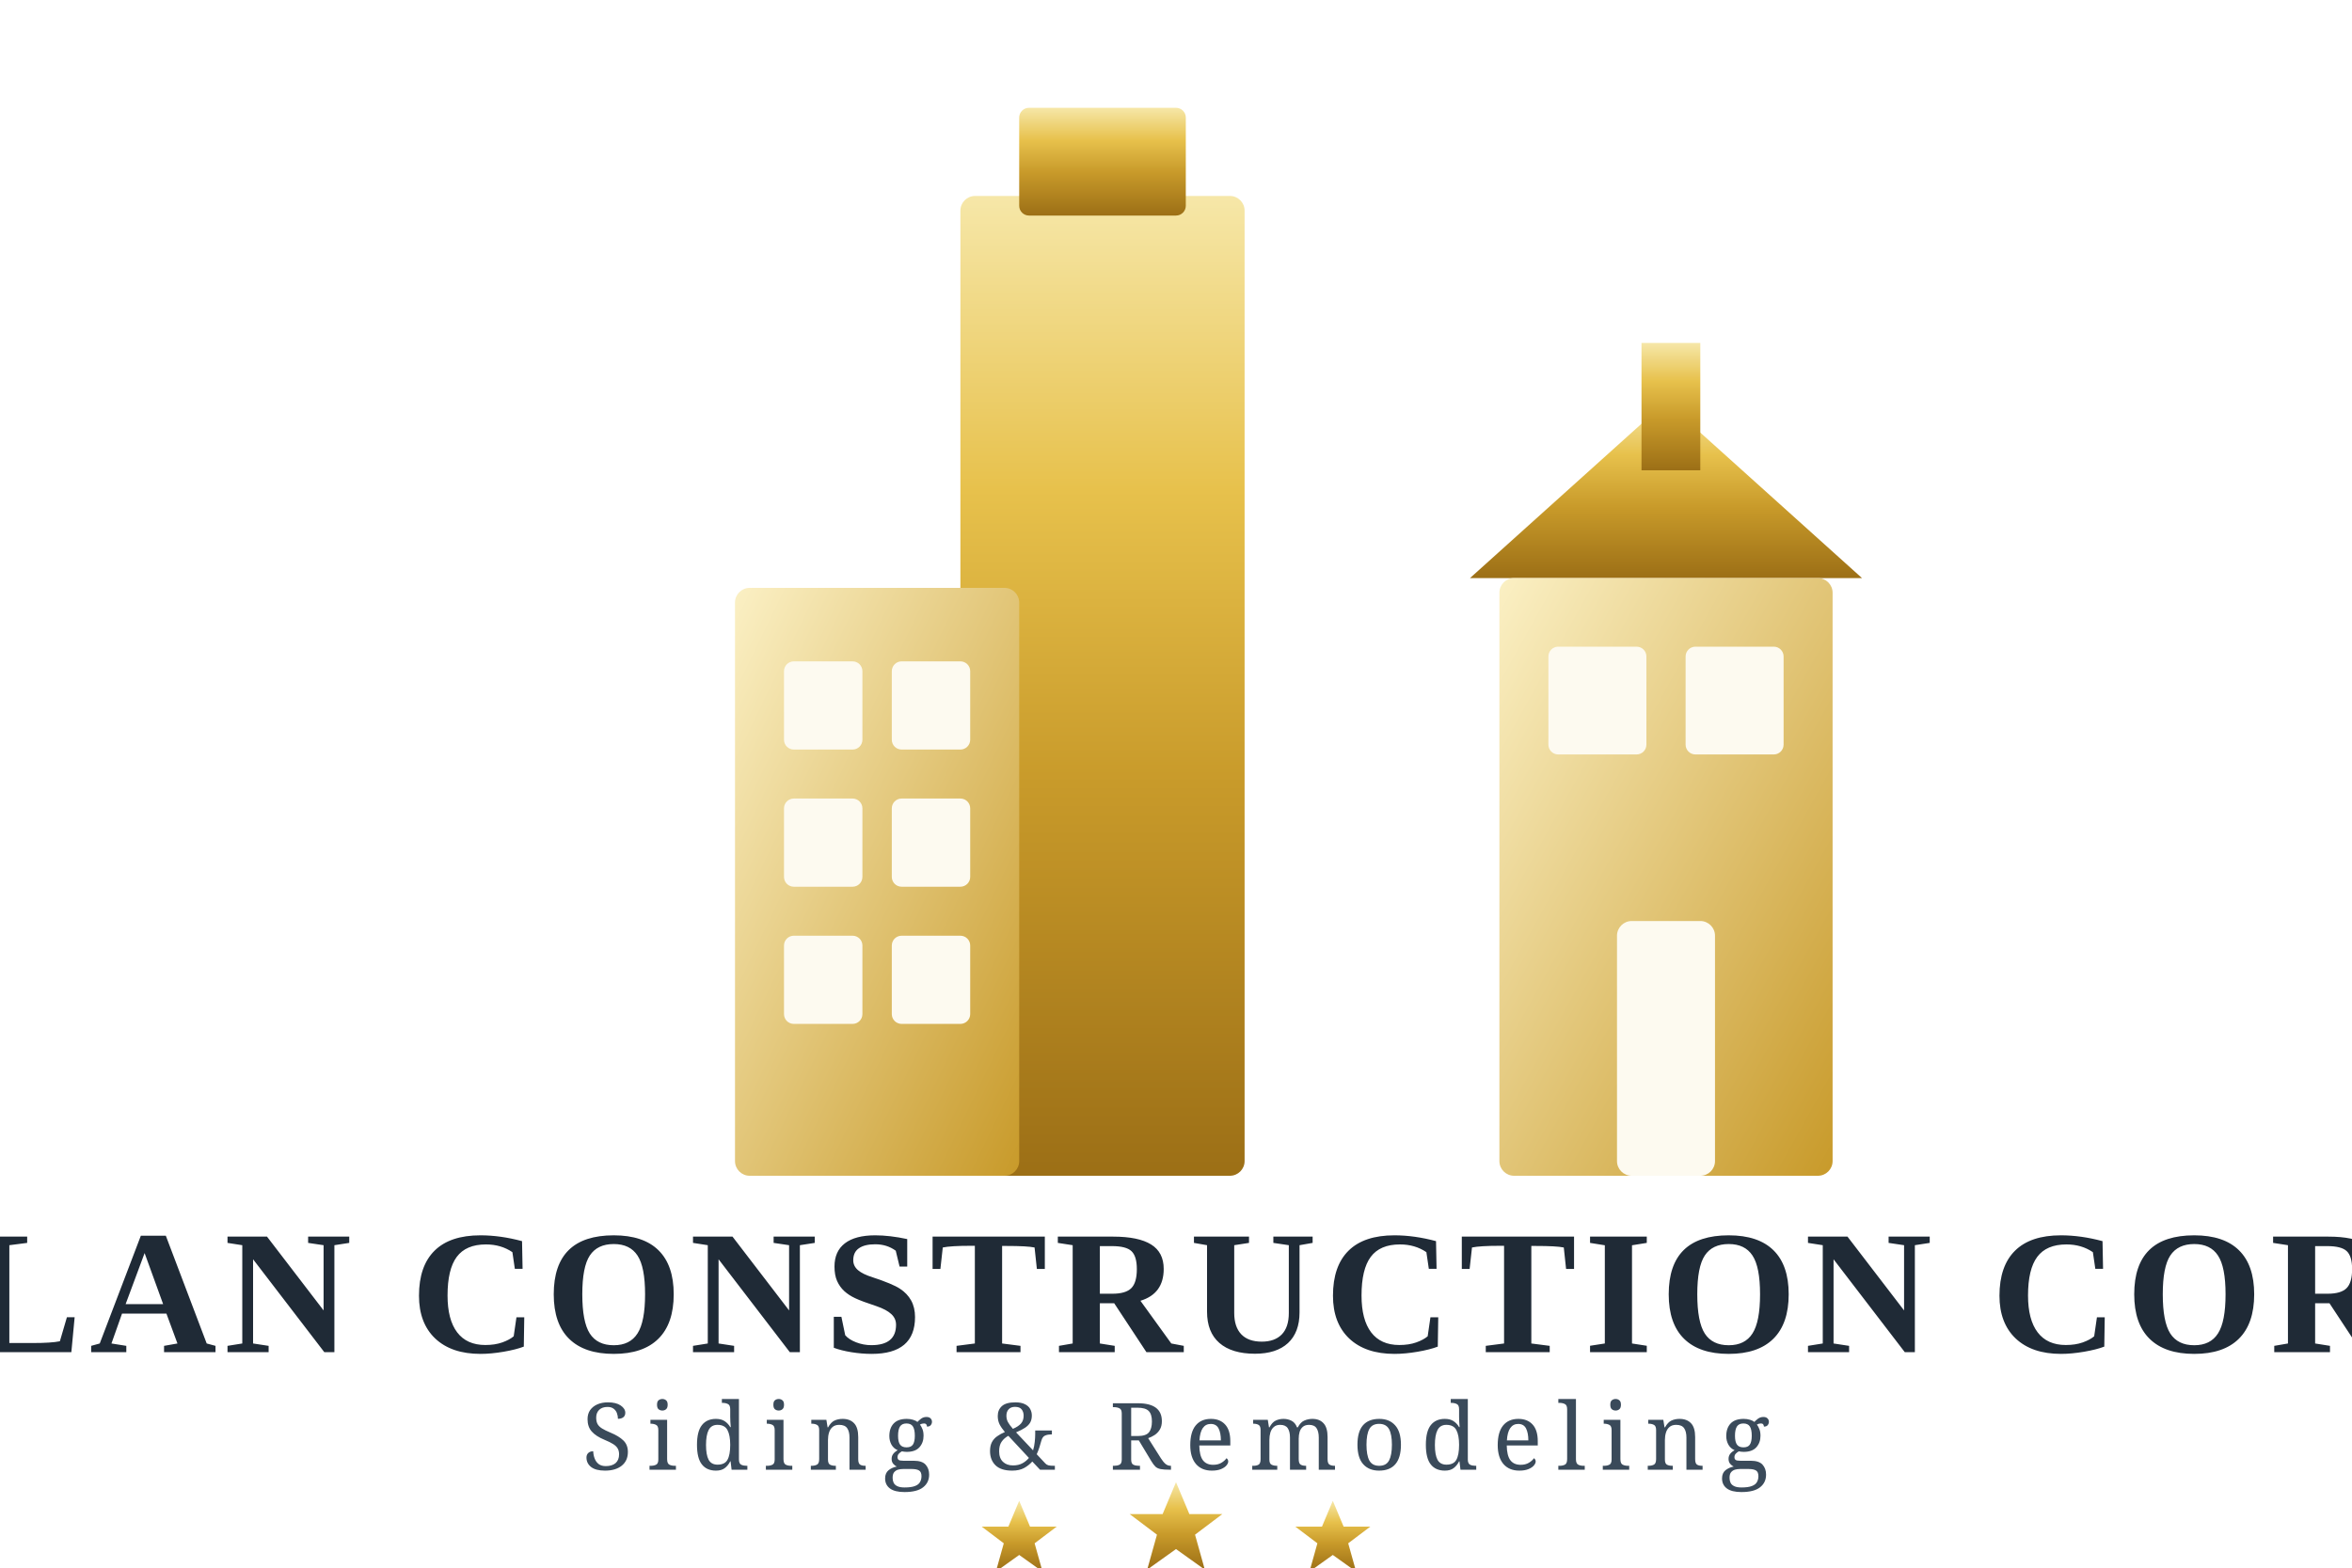
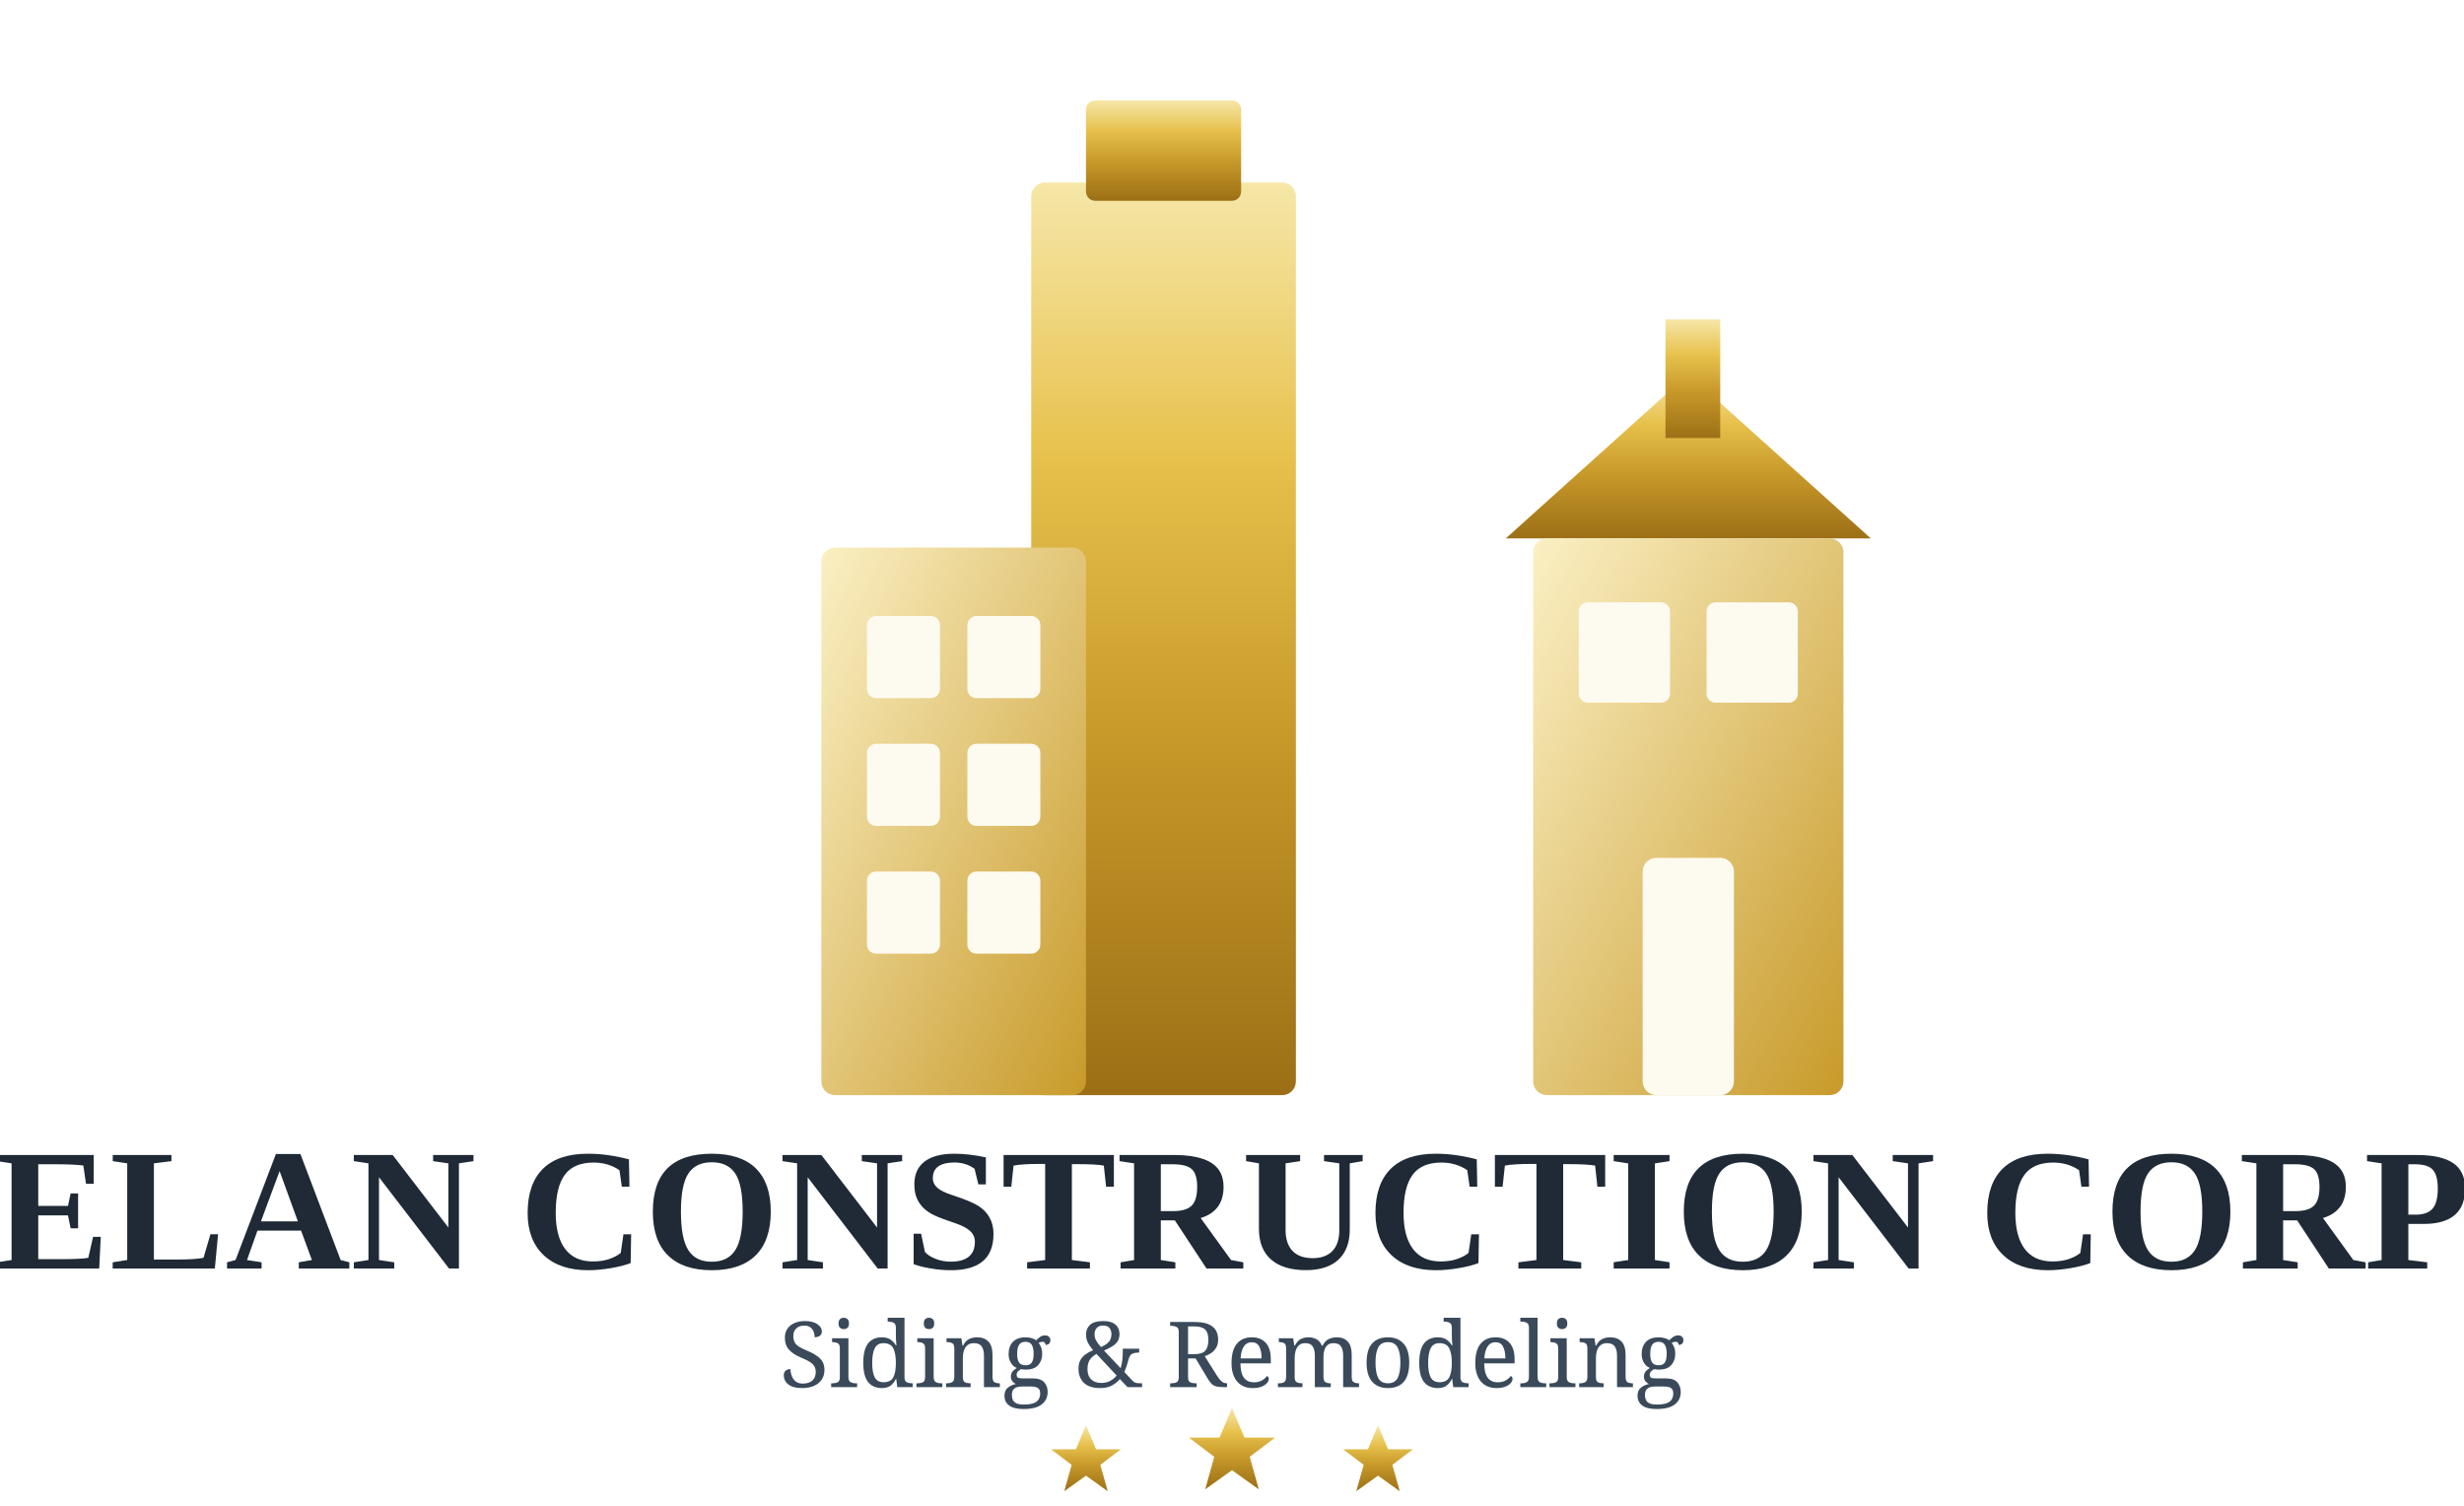
- <svg xmlns="http://www.w3.org/2000/svg" viewBox="0 0 480 320" role="img" aria-label="Elan Construction Corp - Siding and Remodeling">
+ <svg xmlns="http://www.w3.org/2000/svg" viewBox="0 0 540 330" role="img" aria-label="Elan Construction Corp - Siding and Remodeling">
  <defs>
    <linearGradient id="gold" x1="0" y1="0" x2="0" y2="1">
      <stop offset="0%" stop-color="#f6e7a8" />
      <stop offset="30%" stop-color="#e7c14c" />
      <stop offset="60%" stop-color="#c89a2a" />
      <stop offset="100%" stop-color="#9c6f16" />
    </linearGradient>
    <linearGradient id="goldSoft" x1="0" y1="0" x2="1" y2="1">
      <stop offset="0%" stop-color="#fbf0c4" />
      <stop offset="100%" stop-color="#c89a2a" />
    </linearGradient>
  </defs>
  <g>
-     <rect x="196" y="40" width="58" height="200" rx="3" fill="url(#gold)" />
-     <rect x="208" y="22" width="34" height="22" rx="2" fill="url(#gold)" />
-     <rect x="150" y="120" width="58" height="120" rx="3" fill="url(#goldSoft)" />
+     <rect x="226" y="40" width="58" height="200" rx="3" fill="url(#gold)" />
+     <rect x="238" y="22" width="34" height="22" rx="2" fill="url(#gold)" />
+     <rect x="180" y="120" width="58" height="120" rx="3" fill="url(#goldSoft)" />
    <g fill="#fdfaf0">
-       <rect x="160" y="135" width="16" height="18" rx="2" />
-       <rect x="182" y="135" width="16" height="18" rx="2" />
-       <rect x="160" y="163" width="16" height="18" rx="2" />
-       <rect x="182" y="163" width="16" height="18" rx="2" />
-       <rect x="160" y="191" width="16" height="18" rx="2" />
-       <rect x="182" y="191" width="16" height="18" rx="2" />
+       <rect x="190" y="135" width="16" height="18" rx="2" />
+       <rect x="212" y="135" width="16" height="18" rx="2" />
+       <rect x="190" y="163" width="16" height="18" rx="2" />
+       <rect x="212" y="163" width="16" height="18" rx="2" />
+       <rect x="190" y="191" width="16" height="18" rx="2" />
+       <rect x="212" y="191" width="16" height="18" rx="2" />
    </g>
-     <polygon points="300,118 340,82 380,118" fill="url(#gold)" />
-     <rect x="335" y="70" width="12" height="26" fill="url(#gold)" />
-     <rect x="306" y="118" width="68" height="122" rx="3" fill="url(#goldSoft)" />
+     <polygon points="330,118 370,82 410,118" fill="url(#gold)" />
+     <rect x="365" y="70" width="12" height="26" fill="url(#gold)" />
+     <rect x="336" y="118" width="68" height="122" rx="3" fill="url(#goldSoft)" />
    <g fill="#fdfaf0">
-       <rect x="316" y="132" width="20" height="22" rx="2" />
-       <rect x="344" y="132" width="20" height="22" rx="2" />
+       <rect x="346" y="132" width="20" height="22" rx="2" />
+       <rect x="374" y="132" width="20" height="22" rx="2" />
    </g>
-     <rect x="330" y="188" width="20" height="52" rx="3" fill="#fdfaf0" />
+     <rect x="360" y="188" width="20" height="52" rx="3" fill="#fdfaf0" />
  </g>
-   <text x="240" y="276" text-anchor="middle" font-family="Georgia, 'Times New Roman', serif" font-size="36" letter-spacing="1.5" font-weight="700" fill="#1f2a36">ELAN CONSTRUCTION CORP</text>
-   <text x="240" y="300" text-anchor="middle" font-family="Georgia, serif" font-size="19" letter-spacing="3" fill="#3a4a5a">Siding &amp; Remodeling</text>
-   <g fill="url(#gold)" transform="translate(240,314)">
+   <text x="270" y="278" text-anchor="middle" textLength="500" lengthAdjust="spacingAndGlyphs" font-family="Georgia, 'Times New Roman', serif" font-size="38" font-weight="700" fill="#1f2a36">ELAN CONSTRUCTION CORP</text>
+   <text x="270" y="304" text-anchor="middle" textLength="230" lengthAdjust="spacingAndGlyphs" font-family="Georgia, serif" font-size="20" fill="#3a4a5a">Siding &amp; Remodeling</text>
+   <g fill="url(#gold)" transform="translate(270,320)">
    <path transform="translate(-32,0) scale(0.85)" d="M0,-9 L2.6,-2.8 L9,-2.8 L3.7,1.2 L5.6,8 L0,4 L-5.6,8 L-3.7,1.2 L-9,-2.8 L-2.6,-2.8 Z" />
    <path transform="translate(0,-2) scale(1.05)" d="M0,-9 L2.6,-2.8 L9,-2.8 L3.7,1.2 L5.6,8 L0,4 L-5.6,8 L-3.7,1.2 L-9,-2.8 L-2.6,-2.8 Z" />
    <path transform="translate(32,0) scale(0.85)" d="M0,-9 L2.6,-2.8 L9,-2.8 L3.7,1.2 L5.6,8 L0,4 L-5.6,8 L-3.7,1.2 L-9,-2.8 L-2.6,-2.8 Z" />
  </g>
</svg>
